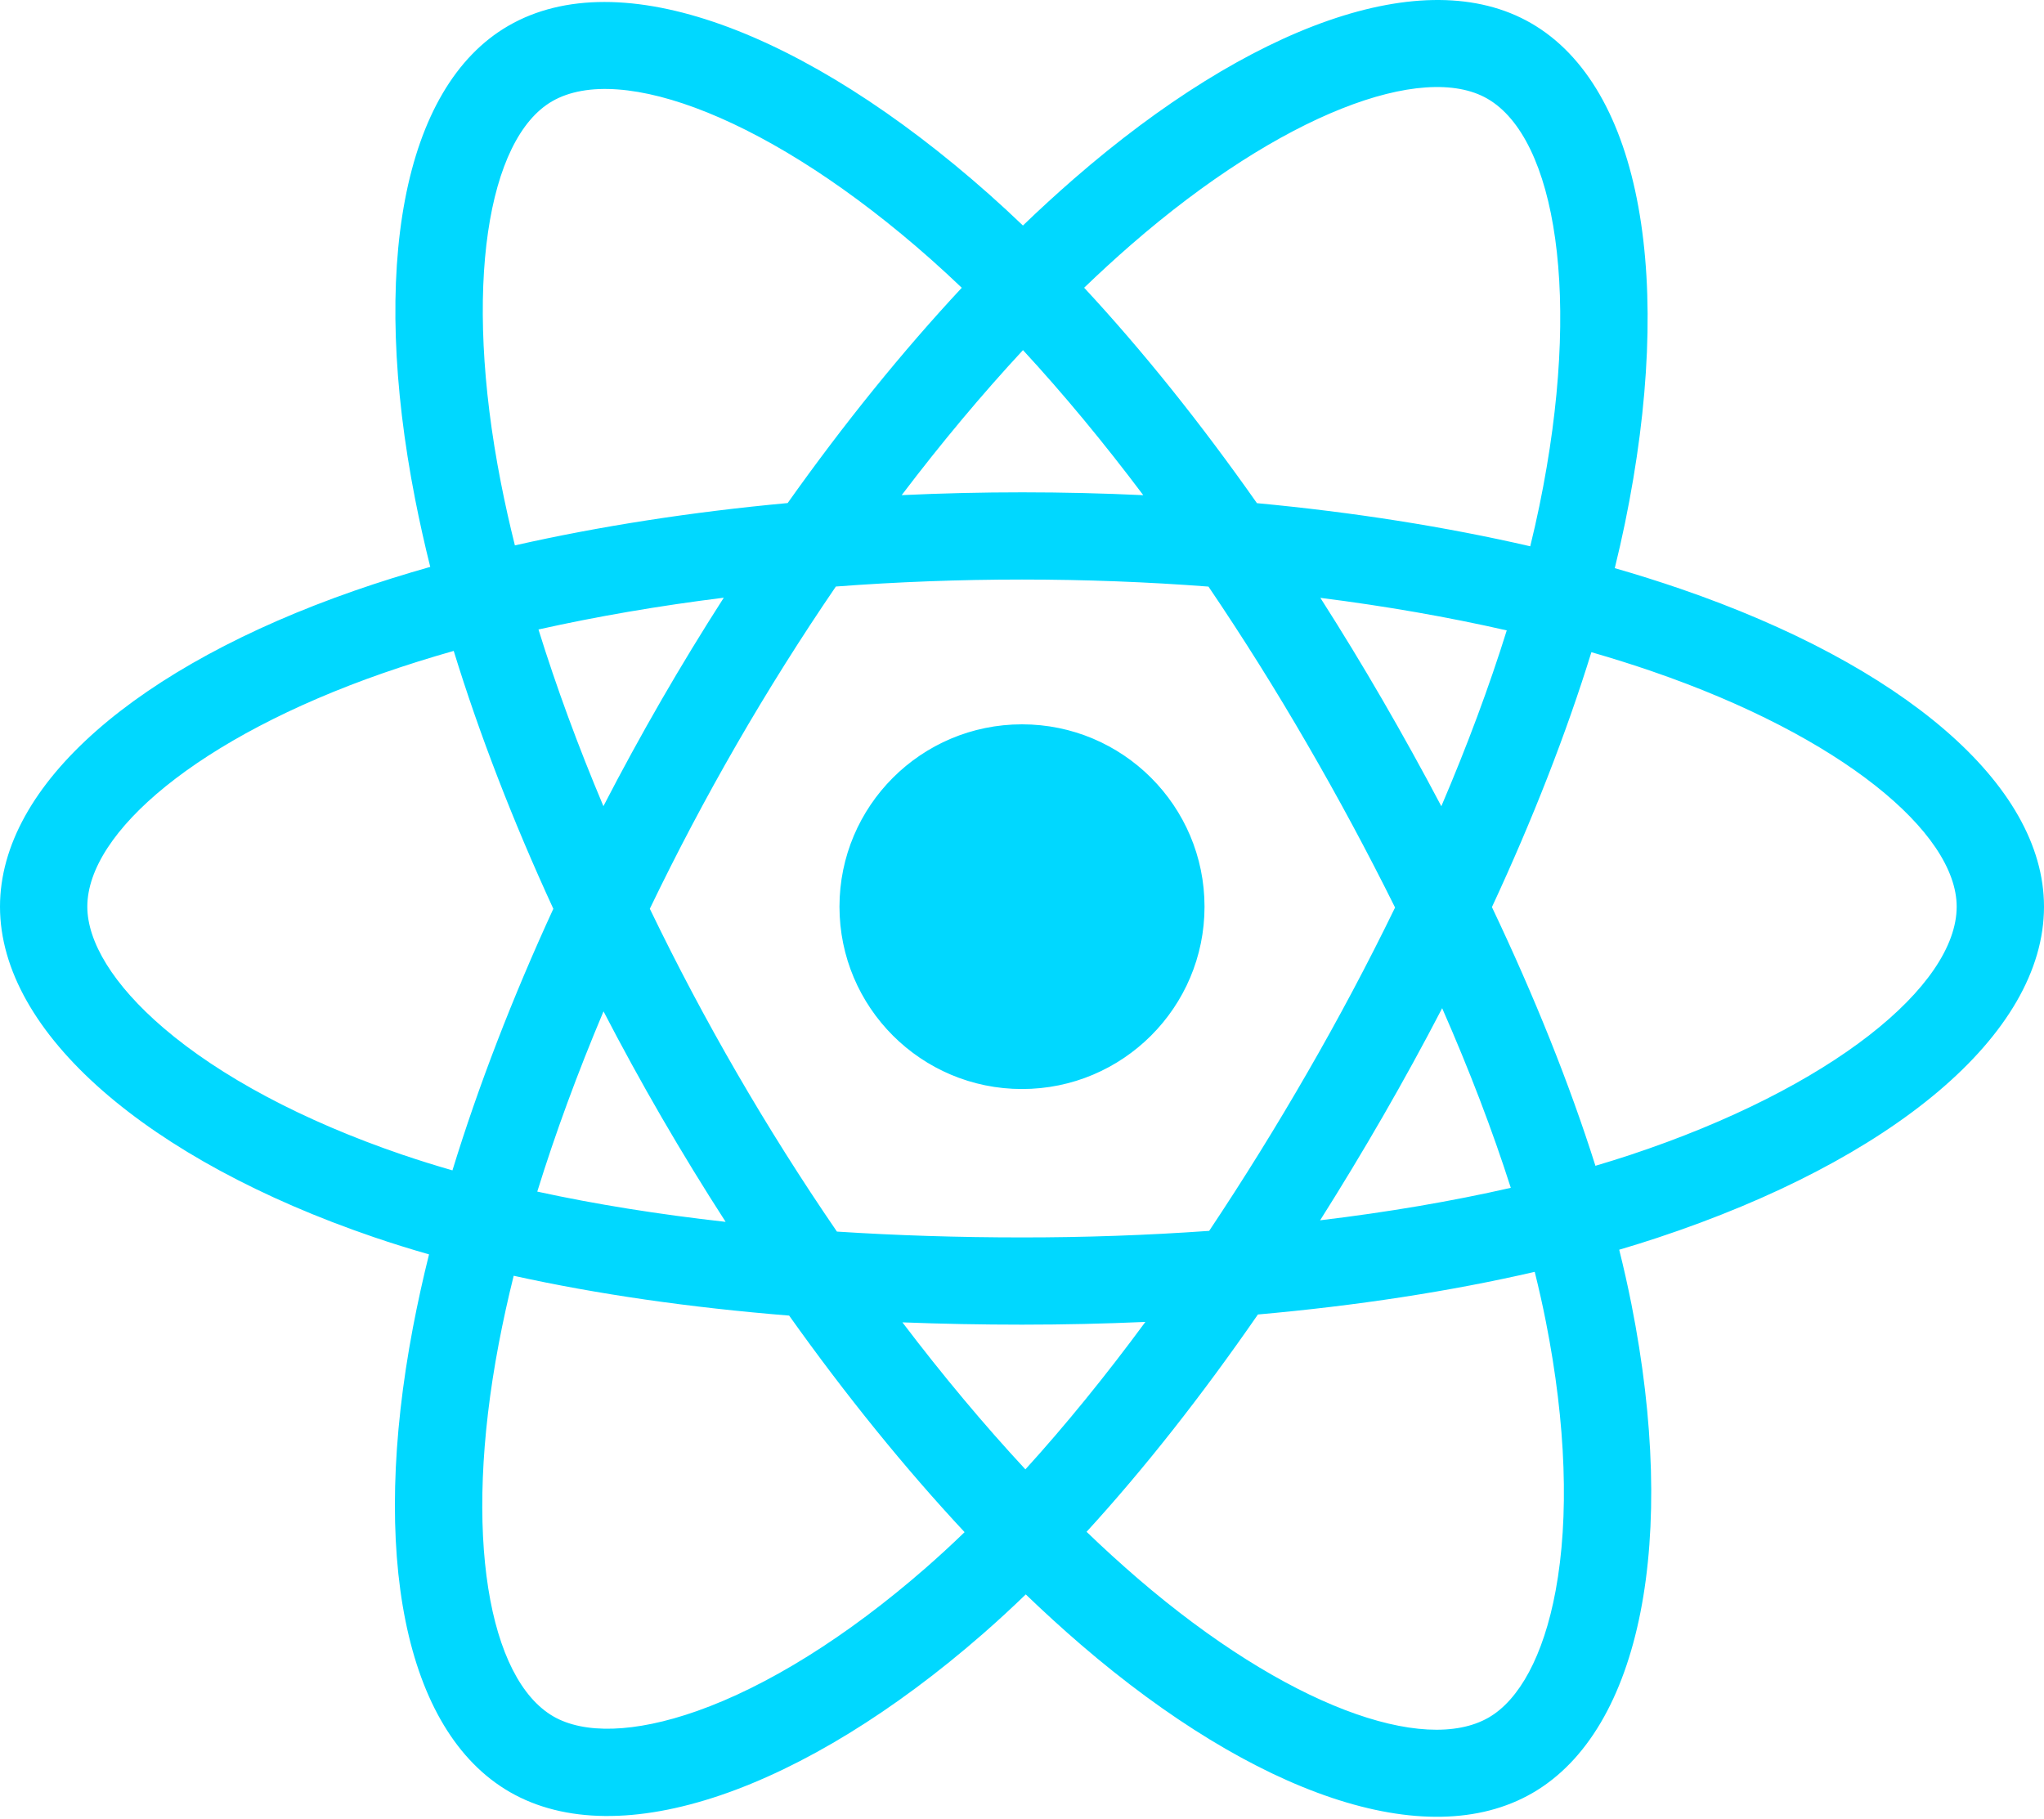
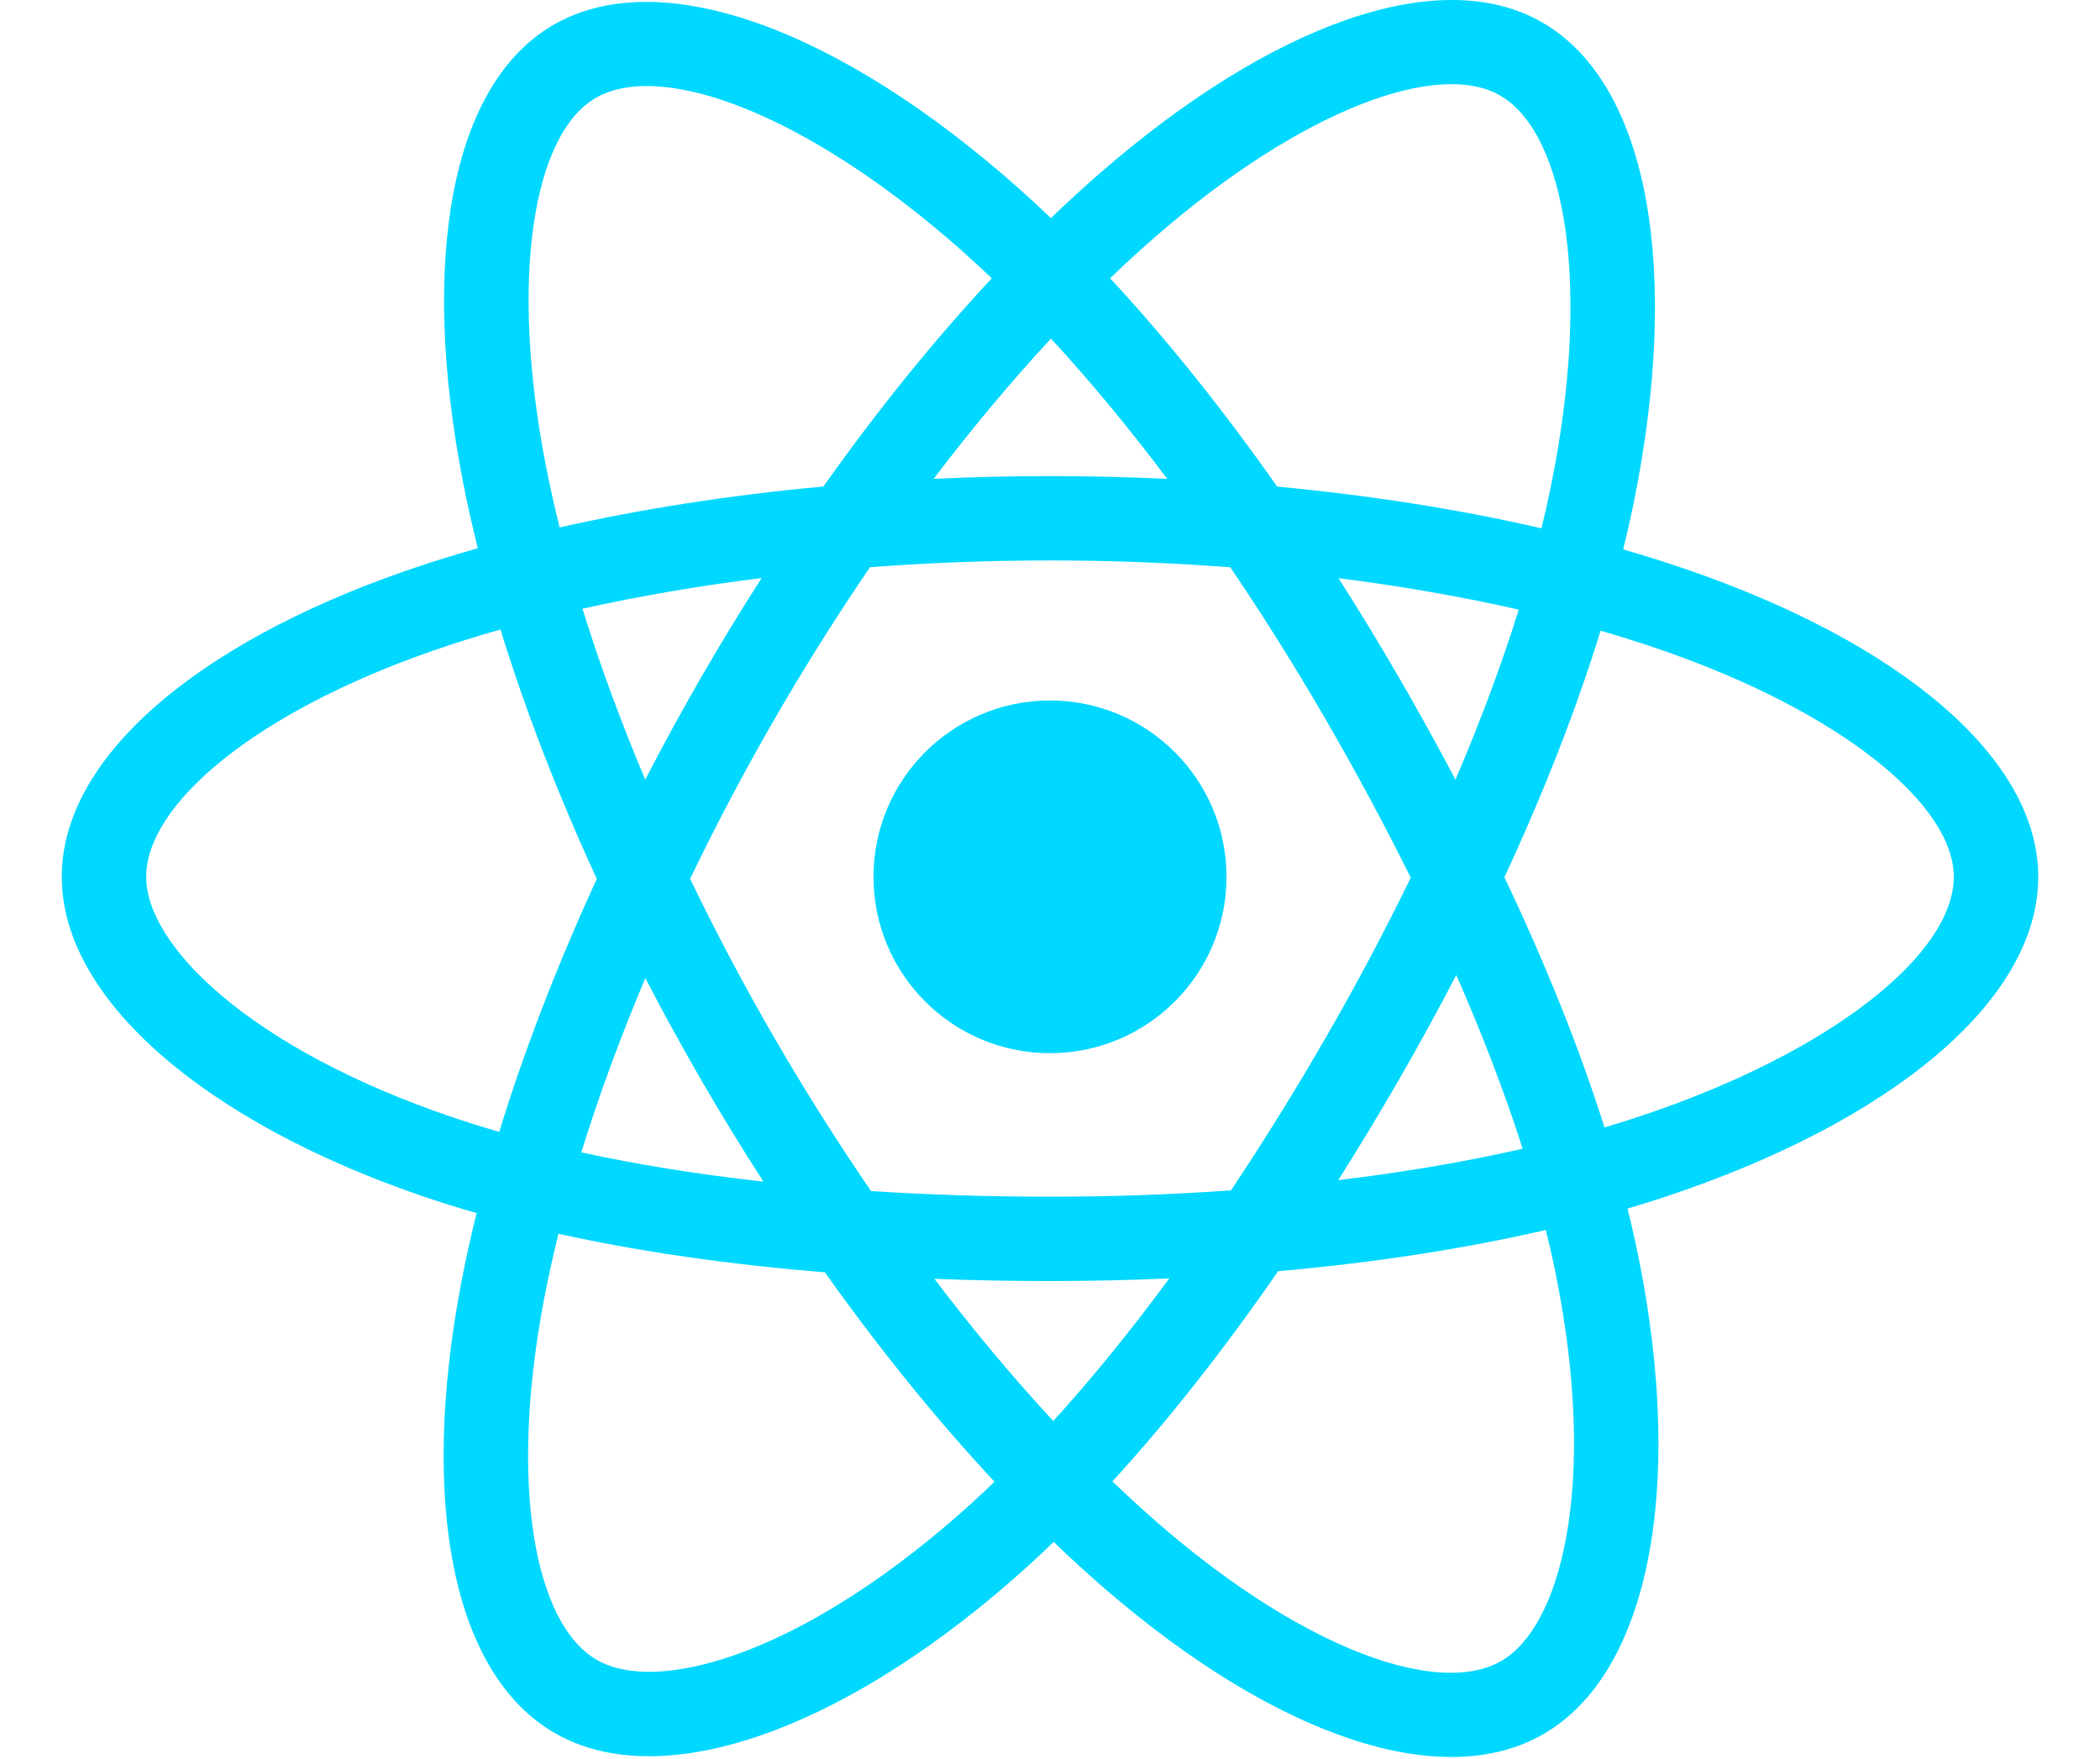
- <svg xmlns="http://www.w3.org/2000/svg" width="118" height="105" viewBox="0 0 118 105" fill="none">
+ <svg xmlns="http://www.w3.org/2000/svg" width="80" height="67" viewBox="0 0 118 105" fill="none">
  <path d="M97.019 33.998C95.764 33.567 94.497 33.169 93.221 32.802C93.436 31.927 93.633 31.062 93.808 30.213C96.683 16.268 94.804 5.033 88.383 1.335C82.228 -2.212 72.16 1.486 61.993 10.327C60.991 11.2 60.011 12.098 59.054 13.02C58.414 12.407 57.762 11.805 57.1 11.216C46.444 1.763 35.763 -2.221 29.349 1.489C23.199 5.046 21.378 15.607 23.966 28.823C24.224 30.132 24.515 31.434 24.838 32.729C23.327 33.158 21.868 33.615 20.472 34.101C7.978 38.453 0 45.273 0 52.347C0 59.653 8.565 66.982 21.577 71.425C22.632 71.784 23.696 72.117 24.768 72.422C24.42 73.816 24.111 75.219 23.841 76.631C21.373 89.617 23.3 99.929 29.434 103.464C35.769 107.114 46.402 103.362 56.755 94.32C57.595 93.585 58.416 92.829 59.218 92.053C60.254 93.051 61.317 94.021 62.407 94.96C72.436 103.582 82.341 107.064 88.469 103.52C94.798 99.859 96.855 88.782 94.184 75.304C93.974 74.248 93.738 73.198 93.477 72.153C94.224 71.932 94.956 71.705 95.671 71.468C109.198 66.99 118 59.751 118 52.347C118 45.247 109.764 38.381 97.019 33.998ZM94.086 66.688C93.44 66.901 92.778 67.107 92.104 67.307C90.61 62.584 88.595 57.561 86.129 52.371C88.482 47.306 90.42 42.347 91.871 37.654C93.079 38.004 94.25 38.371 95.379 38.76C106.299 42.516 112.959 48.068 112.959 52.347C112.959 56.904 105.766 62.821 94.086 66.688ZM89.239 76.282C90.42 82.242 90.588 87.63 89.806 91.842C89.104 95.627 87.691 98.15 85.943 99.161C82.224 101.312 74.272 98.517 65.695 91.143C64.681 90.269 63.692 89.368 62.728 88.439C66.053 84.806 69.376 80.583 72.619 75.892C78.324 75.386 83.713 74.559 88.6 73.43C88.841 74.401 89.055 75.352 89.239 76.282ZM40.229 98.79C36.596 100.071 33.702 100.108 31.953 99.101C28.231 96.956 26.683 88.676 28.794 77.57C29.045 76.258 29.332 74.953 29.655 73.656C34.489 74.725 39.839 75.493 45.557 75.956C48.822 80.546 52.241 84.765 55.686 88.459C54.954 89.167 54.205 89.857 53.438 90.528C48.86 94.526 44.272 97.363 40.229 98.79ZM23.208 66.66C17.454 64.695 12.703 62.141 9.446 59.354C6.519 56.85 5.041 54.364 5.041 52.347C5.041 48.054 11.447 42.578 22.131 38.857C23.428 38.406 24.785 37.98 26.193 37.58C27.67 42.379 29.607 47.396 31.944 52.469C29.576 57.618 27.611 62.716 26.12 67.571C25.142 67.291 24.171 66.987 23.208 66.66ZM28.914 27.856C26.696 16.533 28.169 7.991 31.875 5.848C35.823 3.564 44.552 6.82 53.753 14.982C54.353 15.516 54.943 16.06 55.523 16.615C52.095 20.293 48.707 24.481 45.471 29.044C39.921 29.557 34.609 30.383 29.725 31.488C29.424 30.285 29.154 29.074 28.914 27.856V27.856ZM79.814 40.413C78.66 38.422 77.464 36.457 76.225 34.517C79.99 34.993 83.597 35.624 86.985 36.396C85.968 39.653 84.701 43.058 83.208 46.548C82.118 44.481 80.986 42.436 79.814 40.413ZM59.057 20.214C61.382 22.731 63.71 25.541 66.001 28.589C61.355 28.37 56.7 28.369 52.054 28.587C54.347 25.566 56.695 22.76 59.057 20.214ZM38.166 40.448C37.009 42.454 35.898 44.487 34.835 46.544C33.368 43.066 32.112 39.646 31.086 36.343C34.453 35.59 38.043 34.975 41.784 34.508C40.532 36.459 39.326 38.44 38.166 40.447V40.448ZM41.891 70.544C38.026 70.113 34.382 69.53 31.017 68.797C32.058 65.436 33.342 61.943 34.841 58.39C35.908 60.449 37.024 62.483 38.186 64.49C39.382 66.553 40.62 68.574 41.891 70.544ZM59.196 84.834C56.806 82.259 54.423 79.41 52.096 76.346C54.356 76.434 56.659 76.479 59 76.479C61.405 76.479 63.783 76.425 66.123 76.321C63.825 79.441 61.505 82.294 59.196 84.834ZM83.256 58.208C84.833 61.8 86.163 65.275 87.218 68.579C83.797 69.359 80.103 69.987 76.211 70.454C77.458 68.479 78.666 66.479 79.834 64.455C81.02 62.398 82.162 60.316 83.256 58.208ZM75.467 61.939C73.68 65.041 71.792 68.085 69.806 71.064C66.21 71.319 62.605 71.445 59 71.443C55.328 71.443 51.756 71.329 48.316 71.106C46.279 68.133 44.355 65.085 42.549 61.967H42.549C40.751 58.865 39.072 55.696 37.514 52.467C39.068 49.237 40.742 46.067 42.534 42.963L42.533 42.964C44.325 39.859 46.233 36.823 48.255 33.863C51.764 33.598 55.363 33.46 58.999 33.46H59C62.653 33.46 66.257 33.599 69.765 33.867C71.766 36.822 73.663 39.847 75.45 42.937C77.248 46.034 78.945 49.188 80.537 52.396C78.961 55.636 77.27 58.819 75.467 61.939ZM85.866 5.698C89.817 7.974 91.354 17.156 88.871 29.196C88.713 29.965 88.535 30.747 88.341 31.54C83.445 30.411 78.129 29.572 72.563 29.05C69.321 24.437 65.961 20.243 62.588 16.612C63.472 15.761 64.377 14.931 65.302 14.125C74.014 6.551 82.156 3.56 85.866 5.698ZM59 41.819C64.819 41.819 69.537 46.533 69.537 52.347C69.537 58.161 64.819 62.875 59 62.875C53.181 62.875 48.463 58.161 48.463 52.347C48.463 46.533 53.181 41.819 59 41.819Z" fill="#00D8FF" />
</svg>
